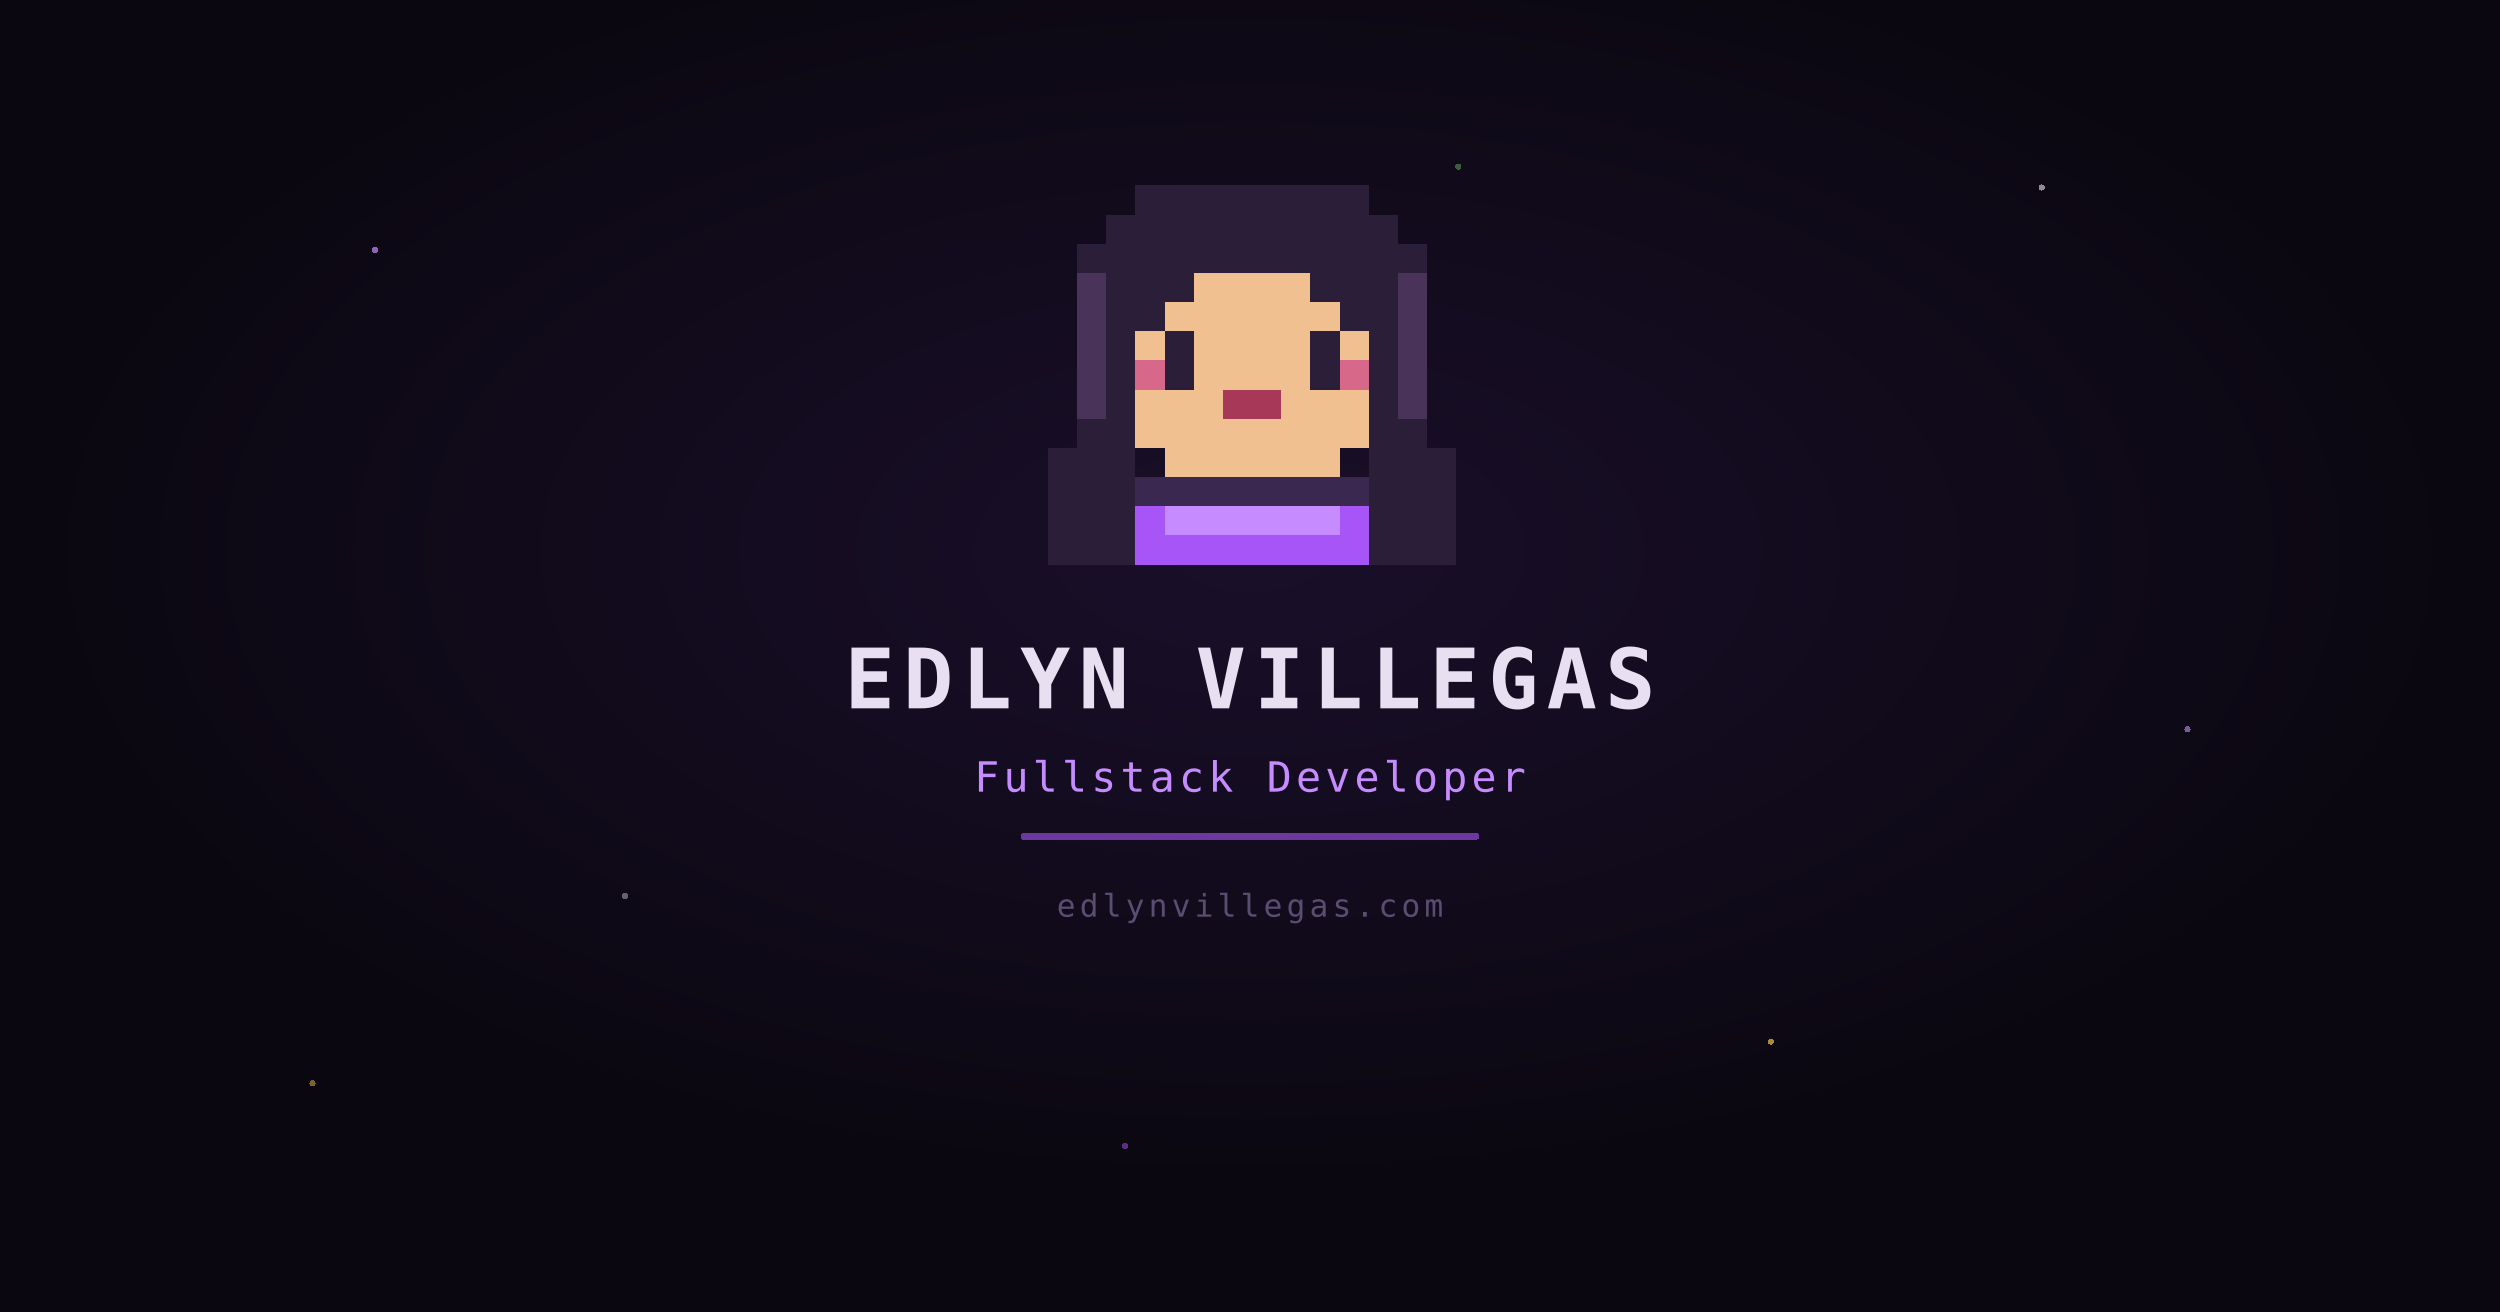
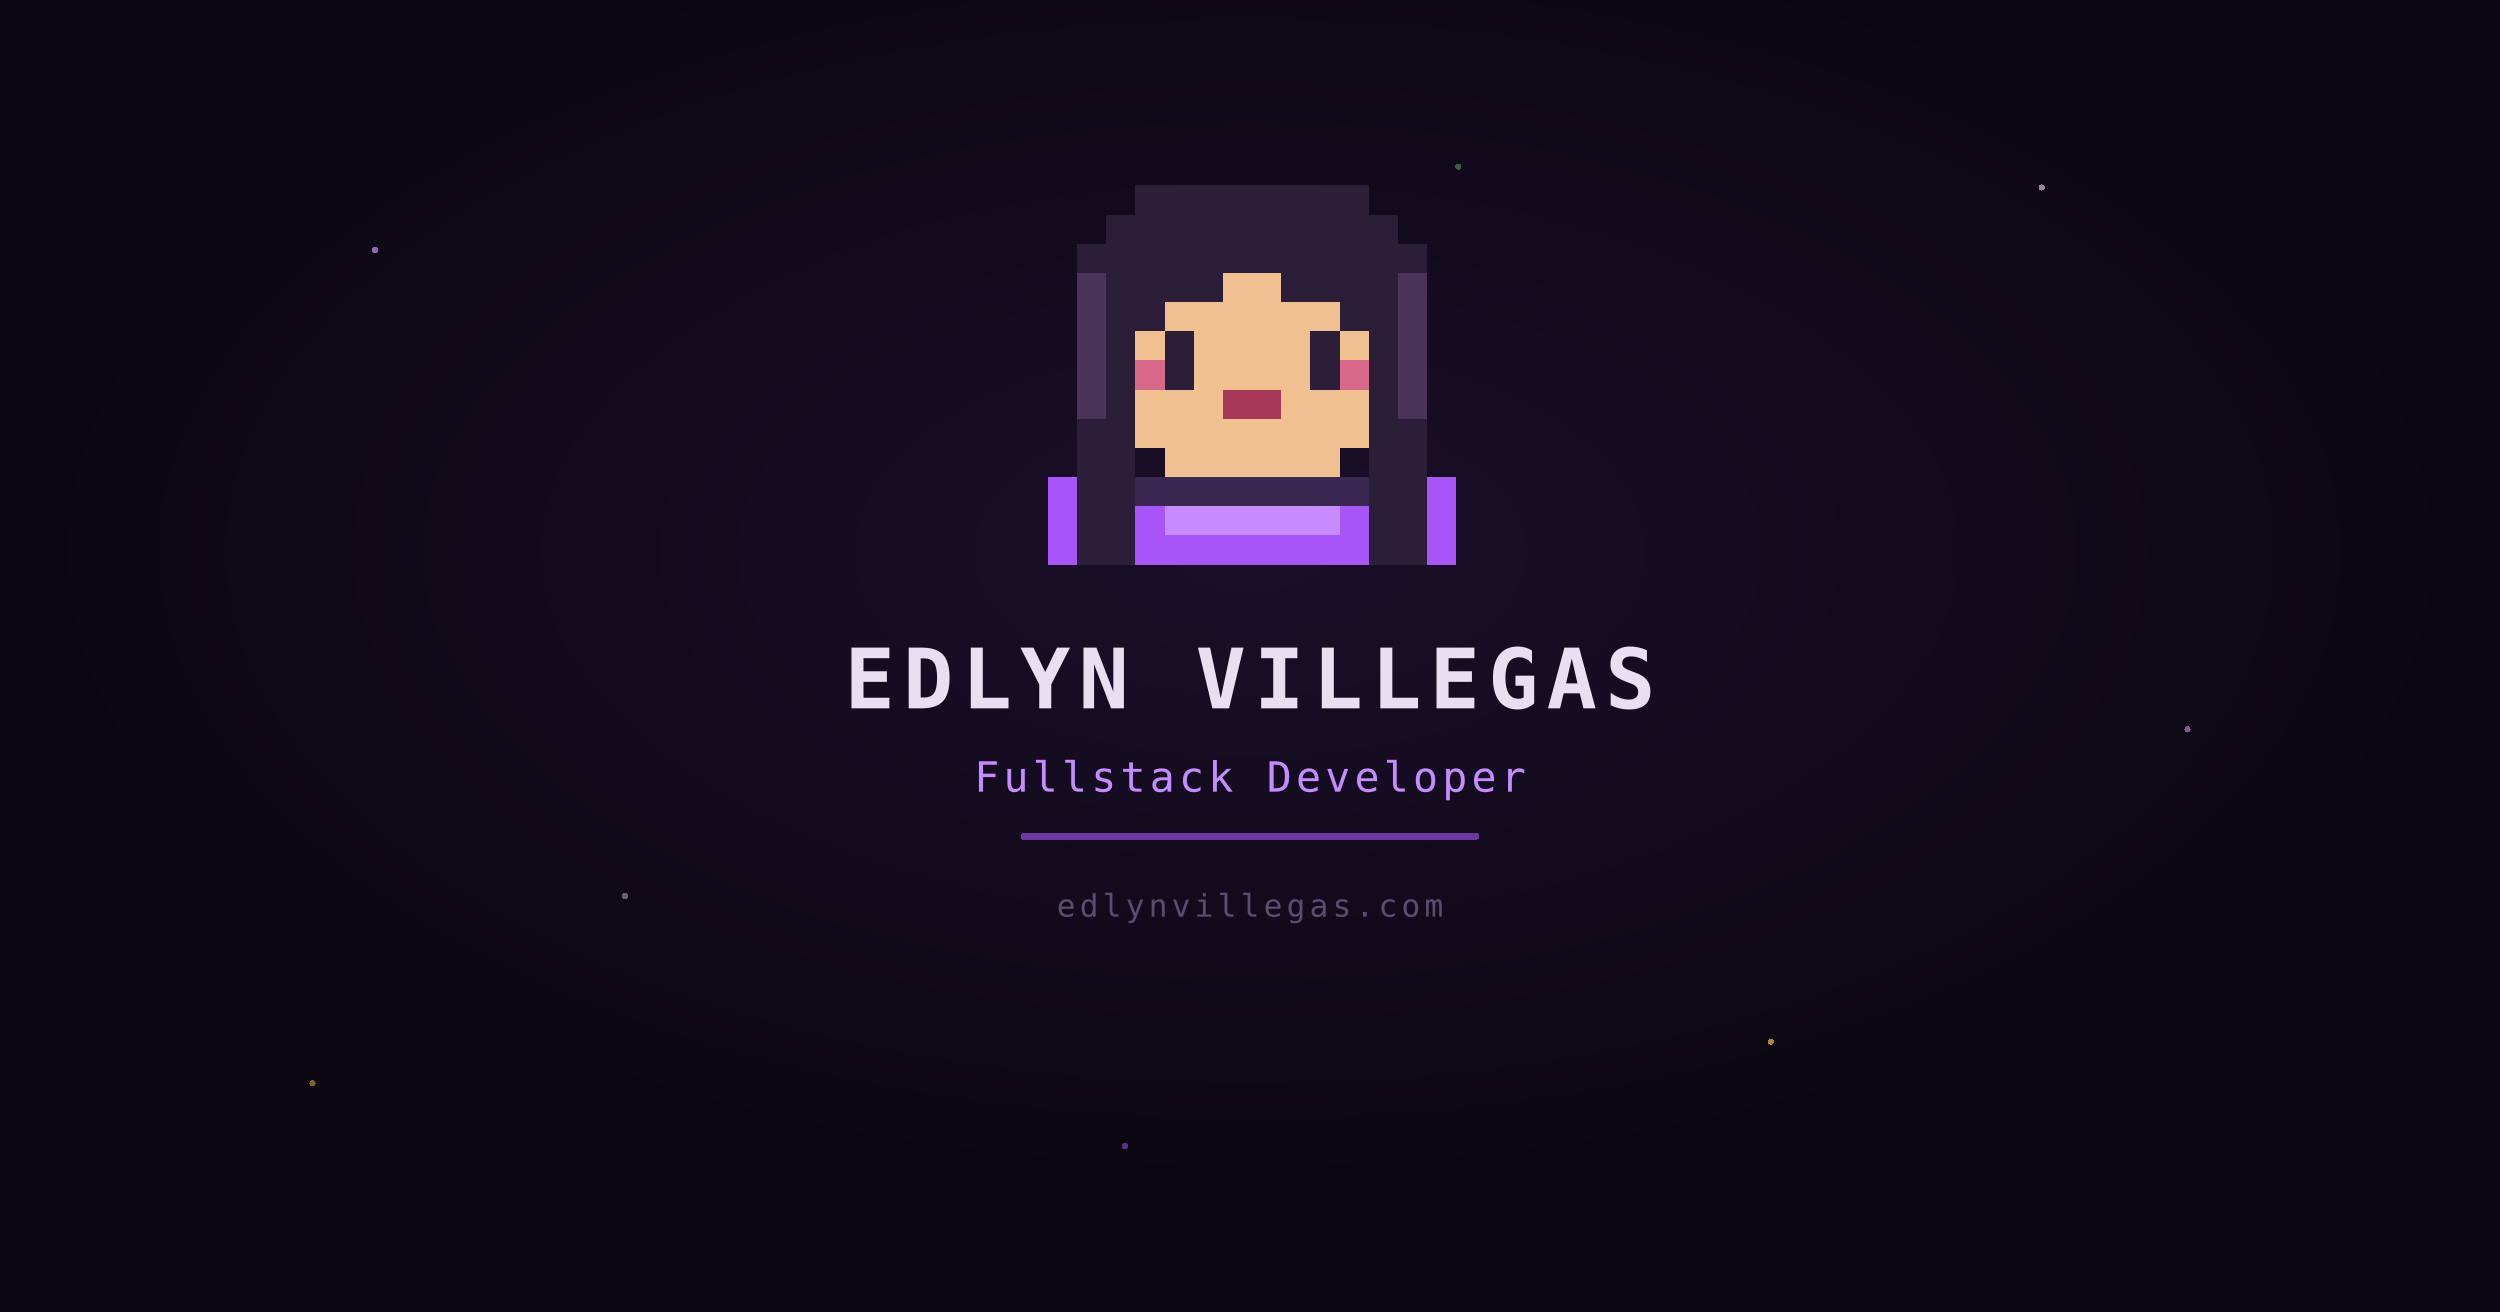
<svg xmlns="http://www.w3.org/2000/svg" viewBox="0 0 1200 630" shape-rendering="crispEdges">
  <defs>
    <radialGradient id="glow" cx="50%" cy="42%" r="50%">
      <stop offset="0%" stop-color="#1a0f2a" />
      <stop offset="100%" stop-color="#0a0710" />
    </radialGradient>
  </defs>
  <rect width="1200" height="630" fill="url(#glow)" />
  <circle cx="180" cy="120" r="1.5" fill="#c68cff" opacity="0.7" />
  <circle cx="980" cy="90" r="1.5" fill="#e8e0f0" opacity="0.6" />
  <circle cx="540" cy="550" r="1.5" fill="#a855f7" opacity="0.5" />
  <circle cx="850" cy="500" r="1.5" fill="#f0c048" opacity="0.7" />
  <circle cx="300" cy="430" r="1.5" fill="#e8e0f0" opacity="0.4" />
  <circle cx="1050" cy="350" r="1.5" fill="#c68cff" opacity="0.6" />
  <circle cx="150" cy="520" r="1.5" fill="#f0c048" opacity="0.5" />
  <circle cx="700" cy="80" r="1.5" fill="#7ad870" opacity="0.4" />
  <g transform="translate(503, 75) scale(14)">
    <rect x="3" y="1" width="8" height="1" fill="#2a1e38" />
    <rect x="2" y="2" width="10" height="3" fill="#2a1e38" />
    <rect x="1" y="3" width="2" height="11" fill="#2a1e38" />
    <rect x="11" y="3" width="2" height="11" fill="#2a1e38" />
-     <rect x="0" y="10" width="2" height="4" fill="#2a1e38" />
-     <rect x="12" y="10" width="2" height="4" fill="#2a1e38" />
    <rect x="1" y="4" width="1" height="5" fill="#4a3358" />
    <rect x="12" y="4" width="1" height="5" fill="#4a3358" />
    <rect x="3" y="4" width="8" height="6" fill="#f0c090" />
    <rect x="4" y="10" width="6" height="1" fill="#f0c090" />
-     <rect x="3" y="4" width="2" height="1" fill="#2a1e38" />
-     <rect x="9" y="4" width="2" height="1" fill="#2a1e38" />
+     <rect x="3" y="4" width="3" height="1" fill="#2a1e38" />
+     <rect x="8" y="4" width="3" height="1" fill="#2a1e38" />
    <rect x="3" y="5" width="1" height="1" fill="#2a1e38" />
    <rect x="10" y="5" width="1" height="1" fill="#2a1e38" />
    <rect x="4" y="6" width="1" height="2" fill="#2a1e38" />
    <rect x="9" y="6" width="1" height="2" fill="#2a1e38" />
    <rect x="3" y="7" width="1" height="1" fill="#d8688a" />
    <rect x="10" y="7" width="1" height="1" fill="#d8688a" />
    <rect x="6" y="8" width="2" height="1" fill="#a83858" />
+     <rect x="0" y="11" width="1" height="3" fill="#a855f7" />
+     <rect x="13" y="11" width="1" height="3" fill="#a855f7" />
    <rect x="3" y="11" width="8" height="1" fill="#3a2850" />
    <rect x="3" y="12" width="8" height="2" fill="#a855f7" />
    <rect x="4" y="12" width="6" height="1" fill="#c68cff" />
  </g>
  <text x="600" y="340" text-anchor="middle" font-family="monospace" font-size="40" font-weight="bold" fill="#e8e0f0" letter-spacing="4">EDLYN VILLEGAS</text>
  <text x="600" y="380" text-anchor="middle" font-family="monospace" font-size="20" fill="#c68cff" letter-spacing="2">Fullstack Developer</text>
  <rect x="490" y="400" width="220" height="3" rx="1" fill="#a855f7" opacity="0.6" />
  <text x="600" y="440" text-anchor="middle" font-family="monospace" font-size="15" fill="#5a4d72" letter-spacing="2">edlynvillegas.com</text>
</svg>
